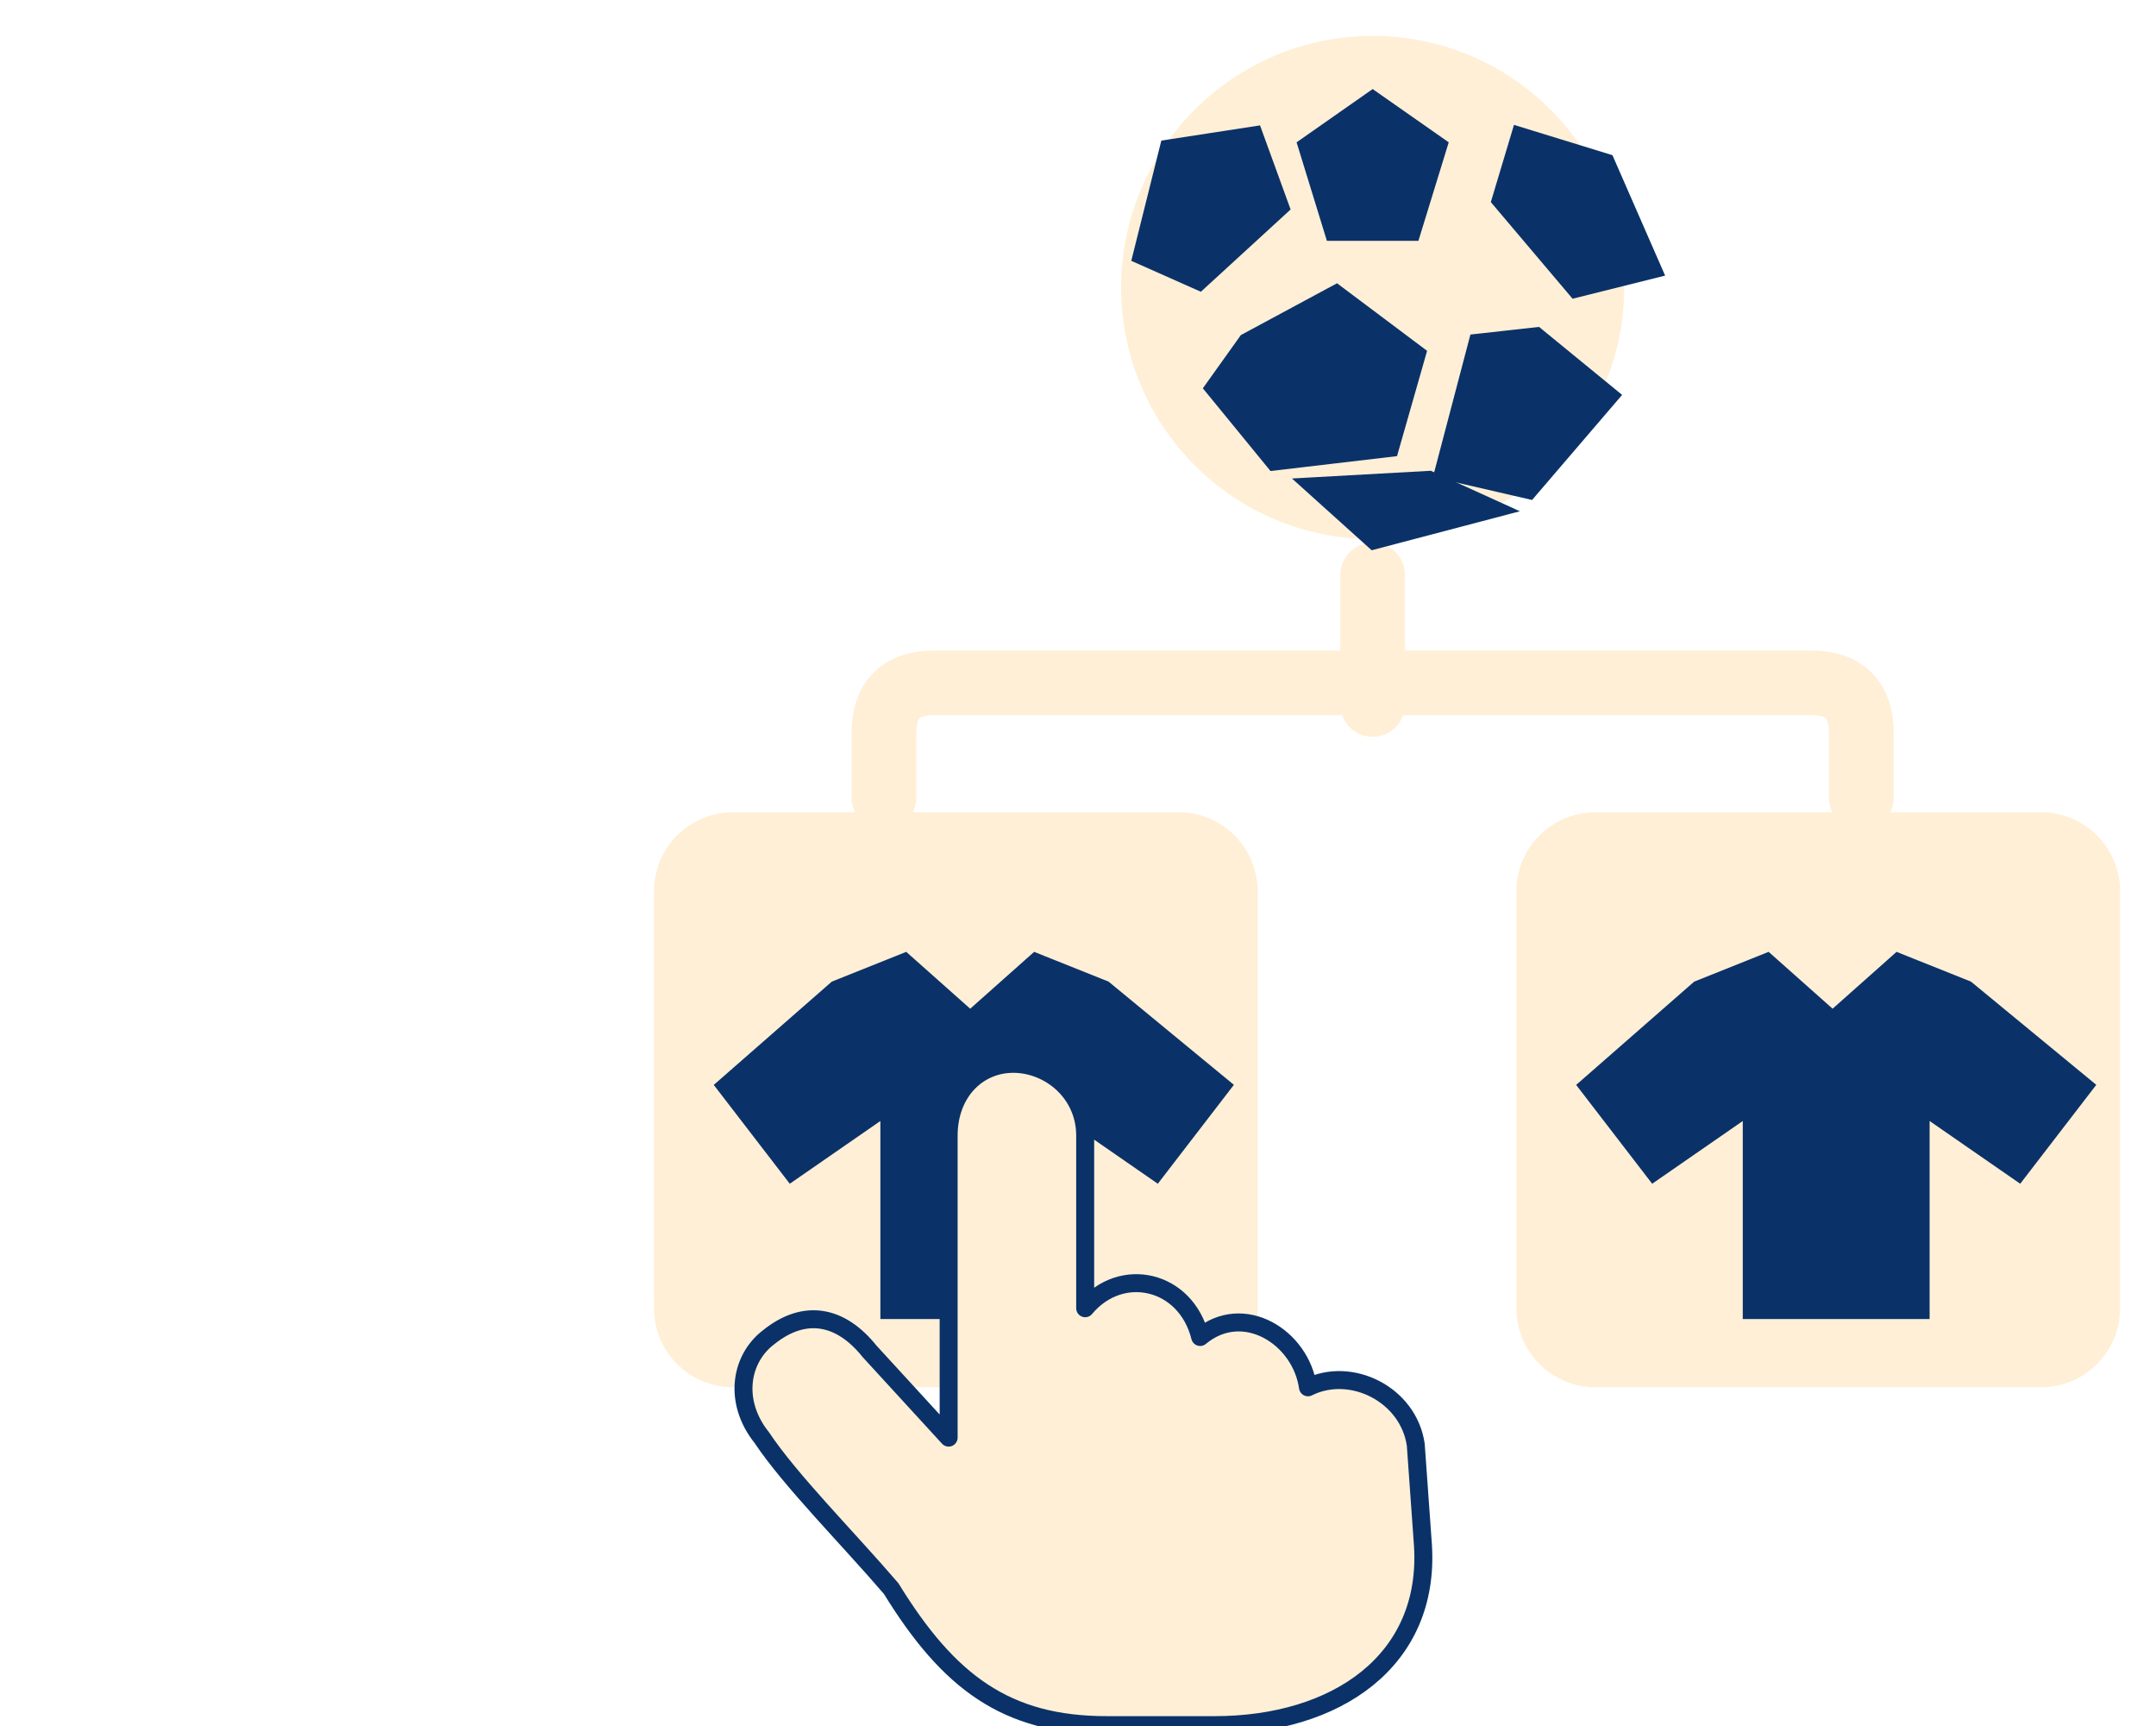
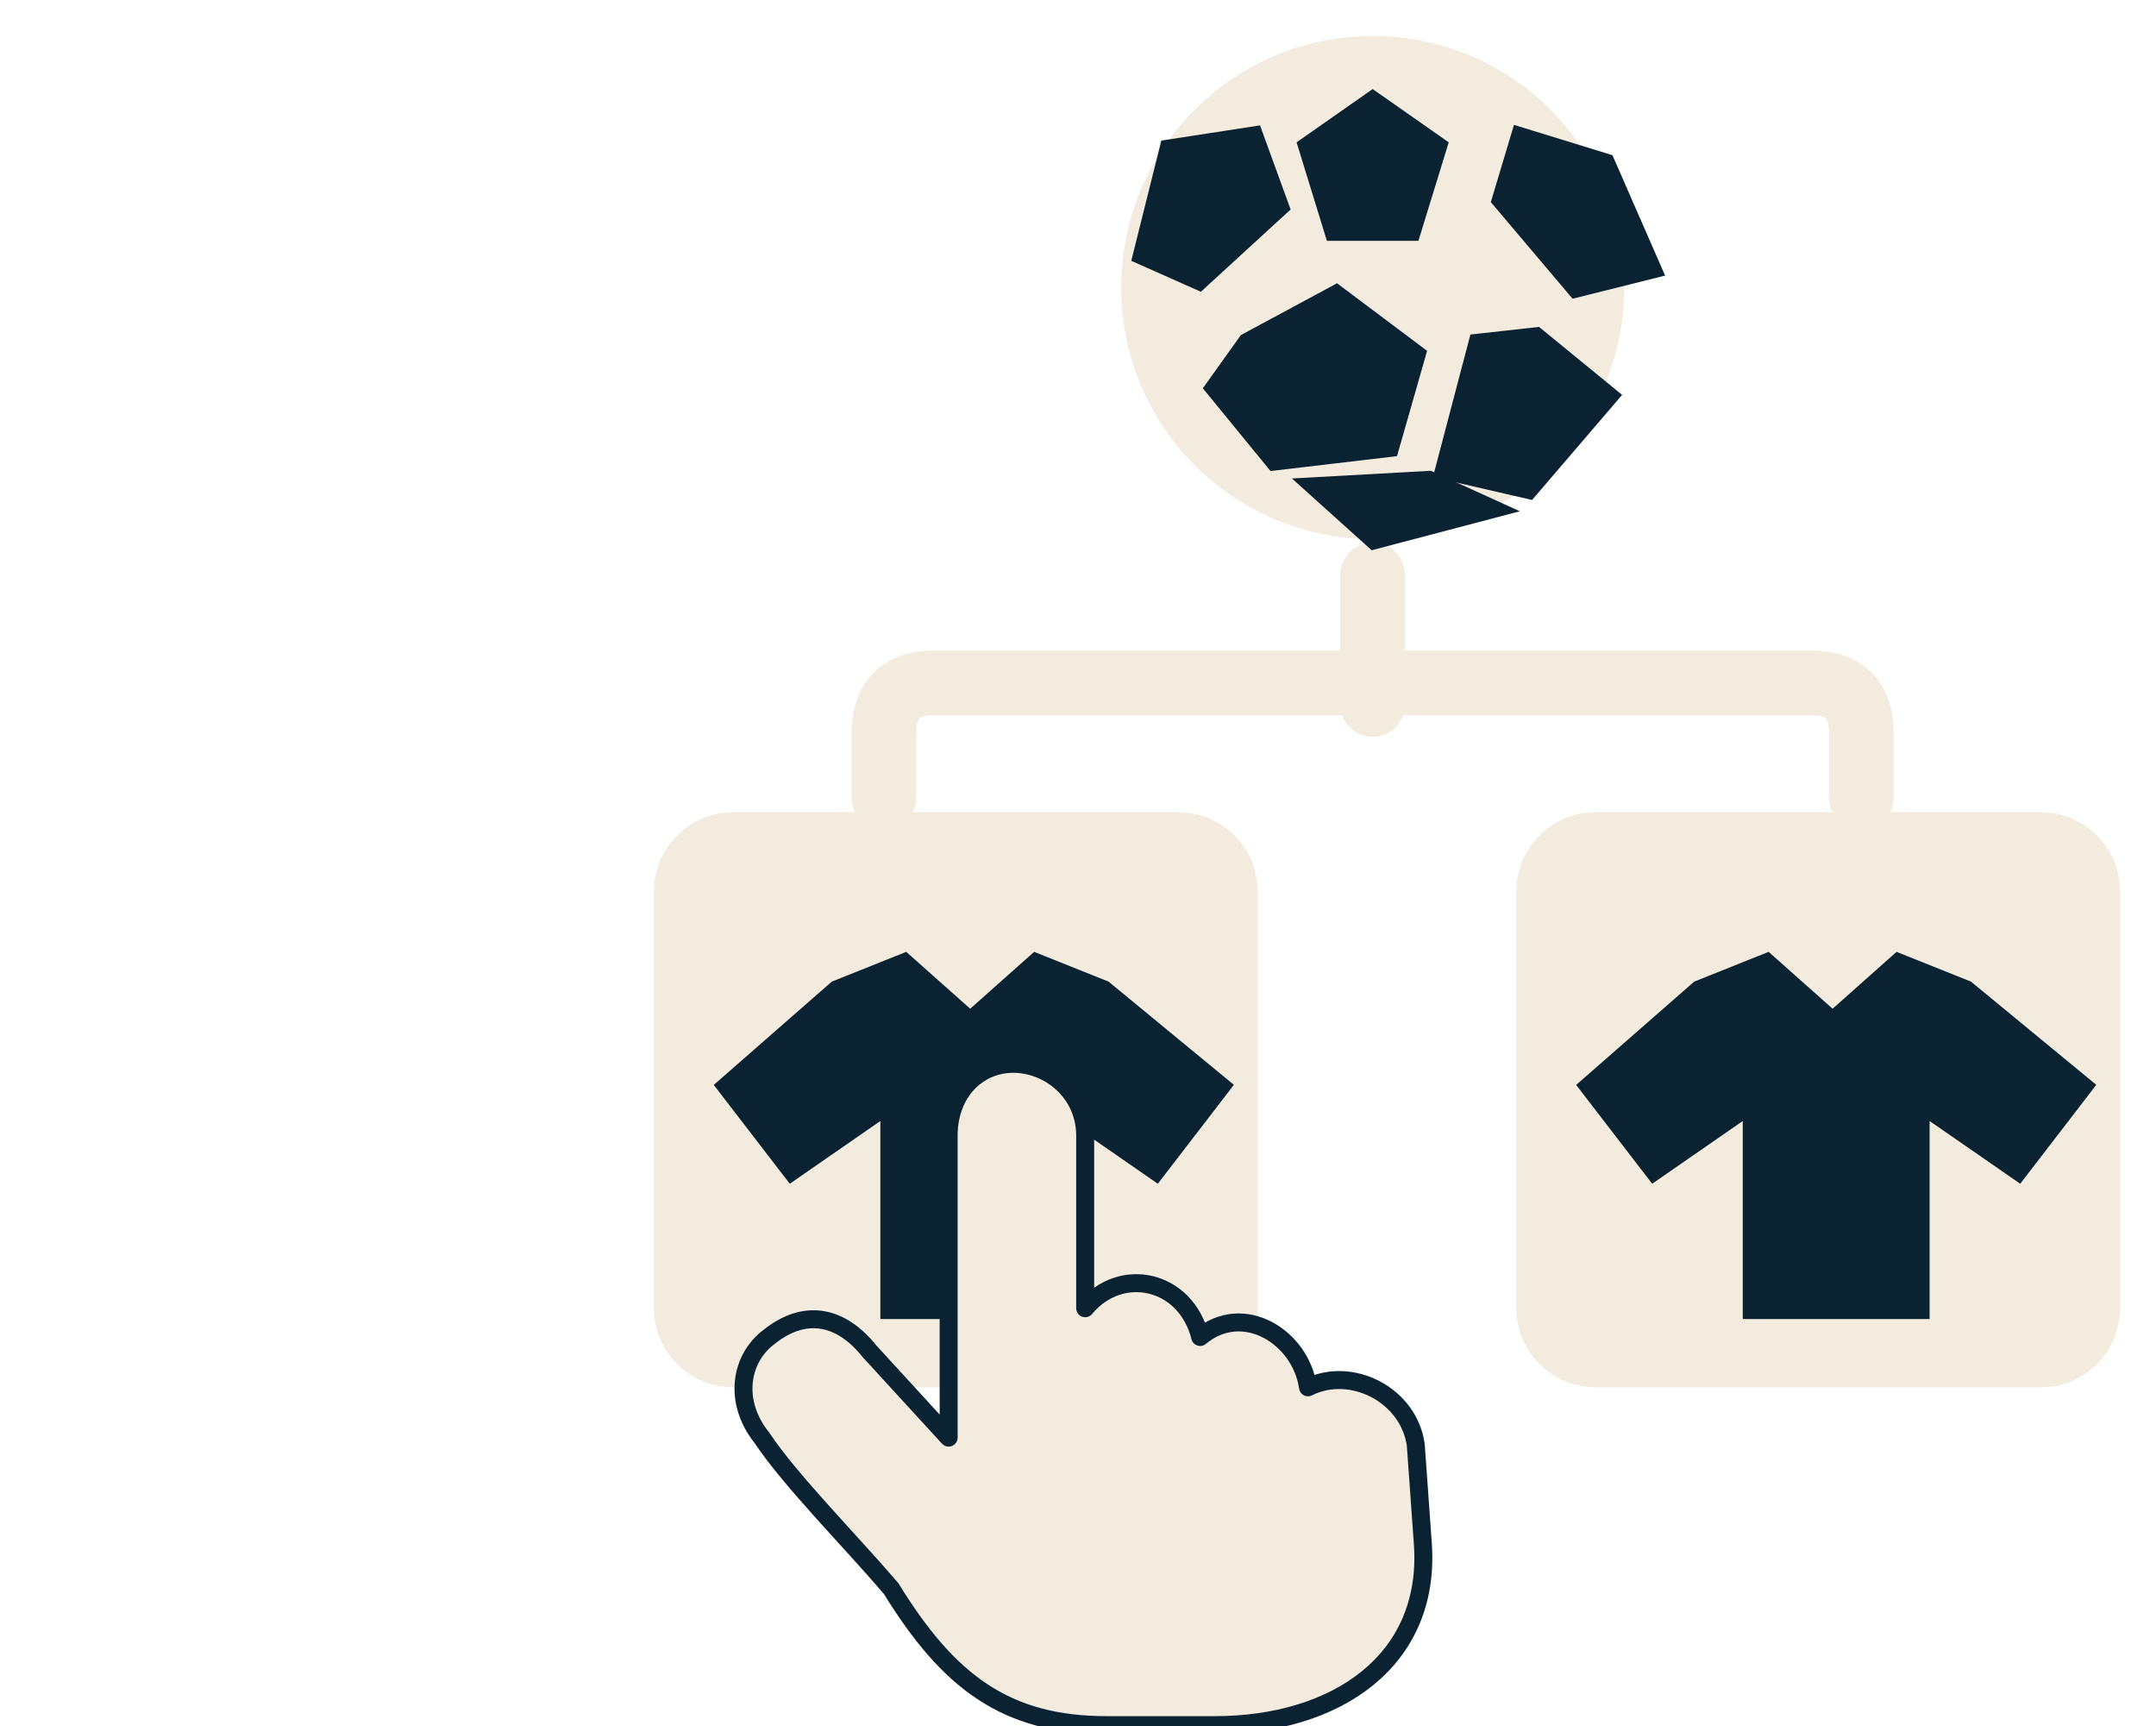
<svg xmlns="http://www.w3.org/2000/svg" viewBox="0 0 300 240" role="img" aria-labelledby="title">
-   <g fill="#FFEFD6">
+   <g fill="#F3EBDD">
    <circle cx="191" cy="40" r="35" />
-     <path d="M191 80v18M123 111v-9q0-7 7-7h122q7 0 7 7v9" fill="none" stroke="#FFEFD6" stroke-width="9" stroke-linecap="round" stroke-linejoin="round" />
+     <path d="M191 80v18M123 111v-9q0-7 7-7h122q7 0 7 7v9" fill="none" stroke="#F3EBDD" stroke-width="9" stroke-linecap="round" stroke-linejoin="round" />
    <rect x="91" y="113" width="84" height="80" rx="11" />
    <rect x="211" y="113" width="84" height="80" rx="11" />
  </g>
-   <g fill="#0A3268" stroke="#0A3268">
+   <g fill="#0B2233" stroke="#0B2233">
    <path d="M181 20l10-7 10 7-4 13h-12z" />
    <path d="M162 20l13-2 4 11-12 11-9-4z" />
    <path d="M211 18l13 4 7 16-12 3-11-13z" />
    <path d="M173 47l13-7 12 9-4 14-17 2-9-11z" />
    <path d="M205 47l9-1 11 9-12 14-13-3z" />
    <path d="M191 76l-10-9 18-1 11 5z" />
    <path d="M116 137l-16 14 10 13 13-9v28h25v-28l13 9 10-13-17-14-10-4-9 8-9-8z" />
    <path d="M236 137l-16 14 10 13 13-9v28h25v-28l13 9 10-13-17-14-10-4-9 8-9-8z" />
  </g>
-   <path d="M124 221c-6-7-14-15-18-21-4-5-3-11 1-14 5-4 10-3 14 2l11 12v-42c0-6 4-10 9-10s10 4 10 10v24c5-6 14-4 16 4 6-5 14 0 15 7 6-3 14 1 15 8l1 14c1 16-12 25-29 25h-15c-14 0-22-6-30-19z" fill="#FFEFD6" stroke="#0A3268" stroke-width="2.5" stroke-linejoin="round" />
+   <path d="M124 221c-6-7-14-15-18-21-4-5-3-11 1-14 5-4 10-3 14 2l11 12v-42c0-6 4-10 9-10s10 4 10 10v24c5-6 14-4 16 4 6-5 14 0 15 7 6-3 14 1 15 8l1 14c1 16-12 25-29 25h-15c-14 0-22-6-30-19z" fill="#F3EBDD" stroke="#0B2233" stroke-width="2.5" stroke-linejoin="round" />
</svg>
